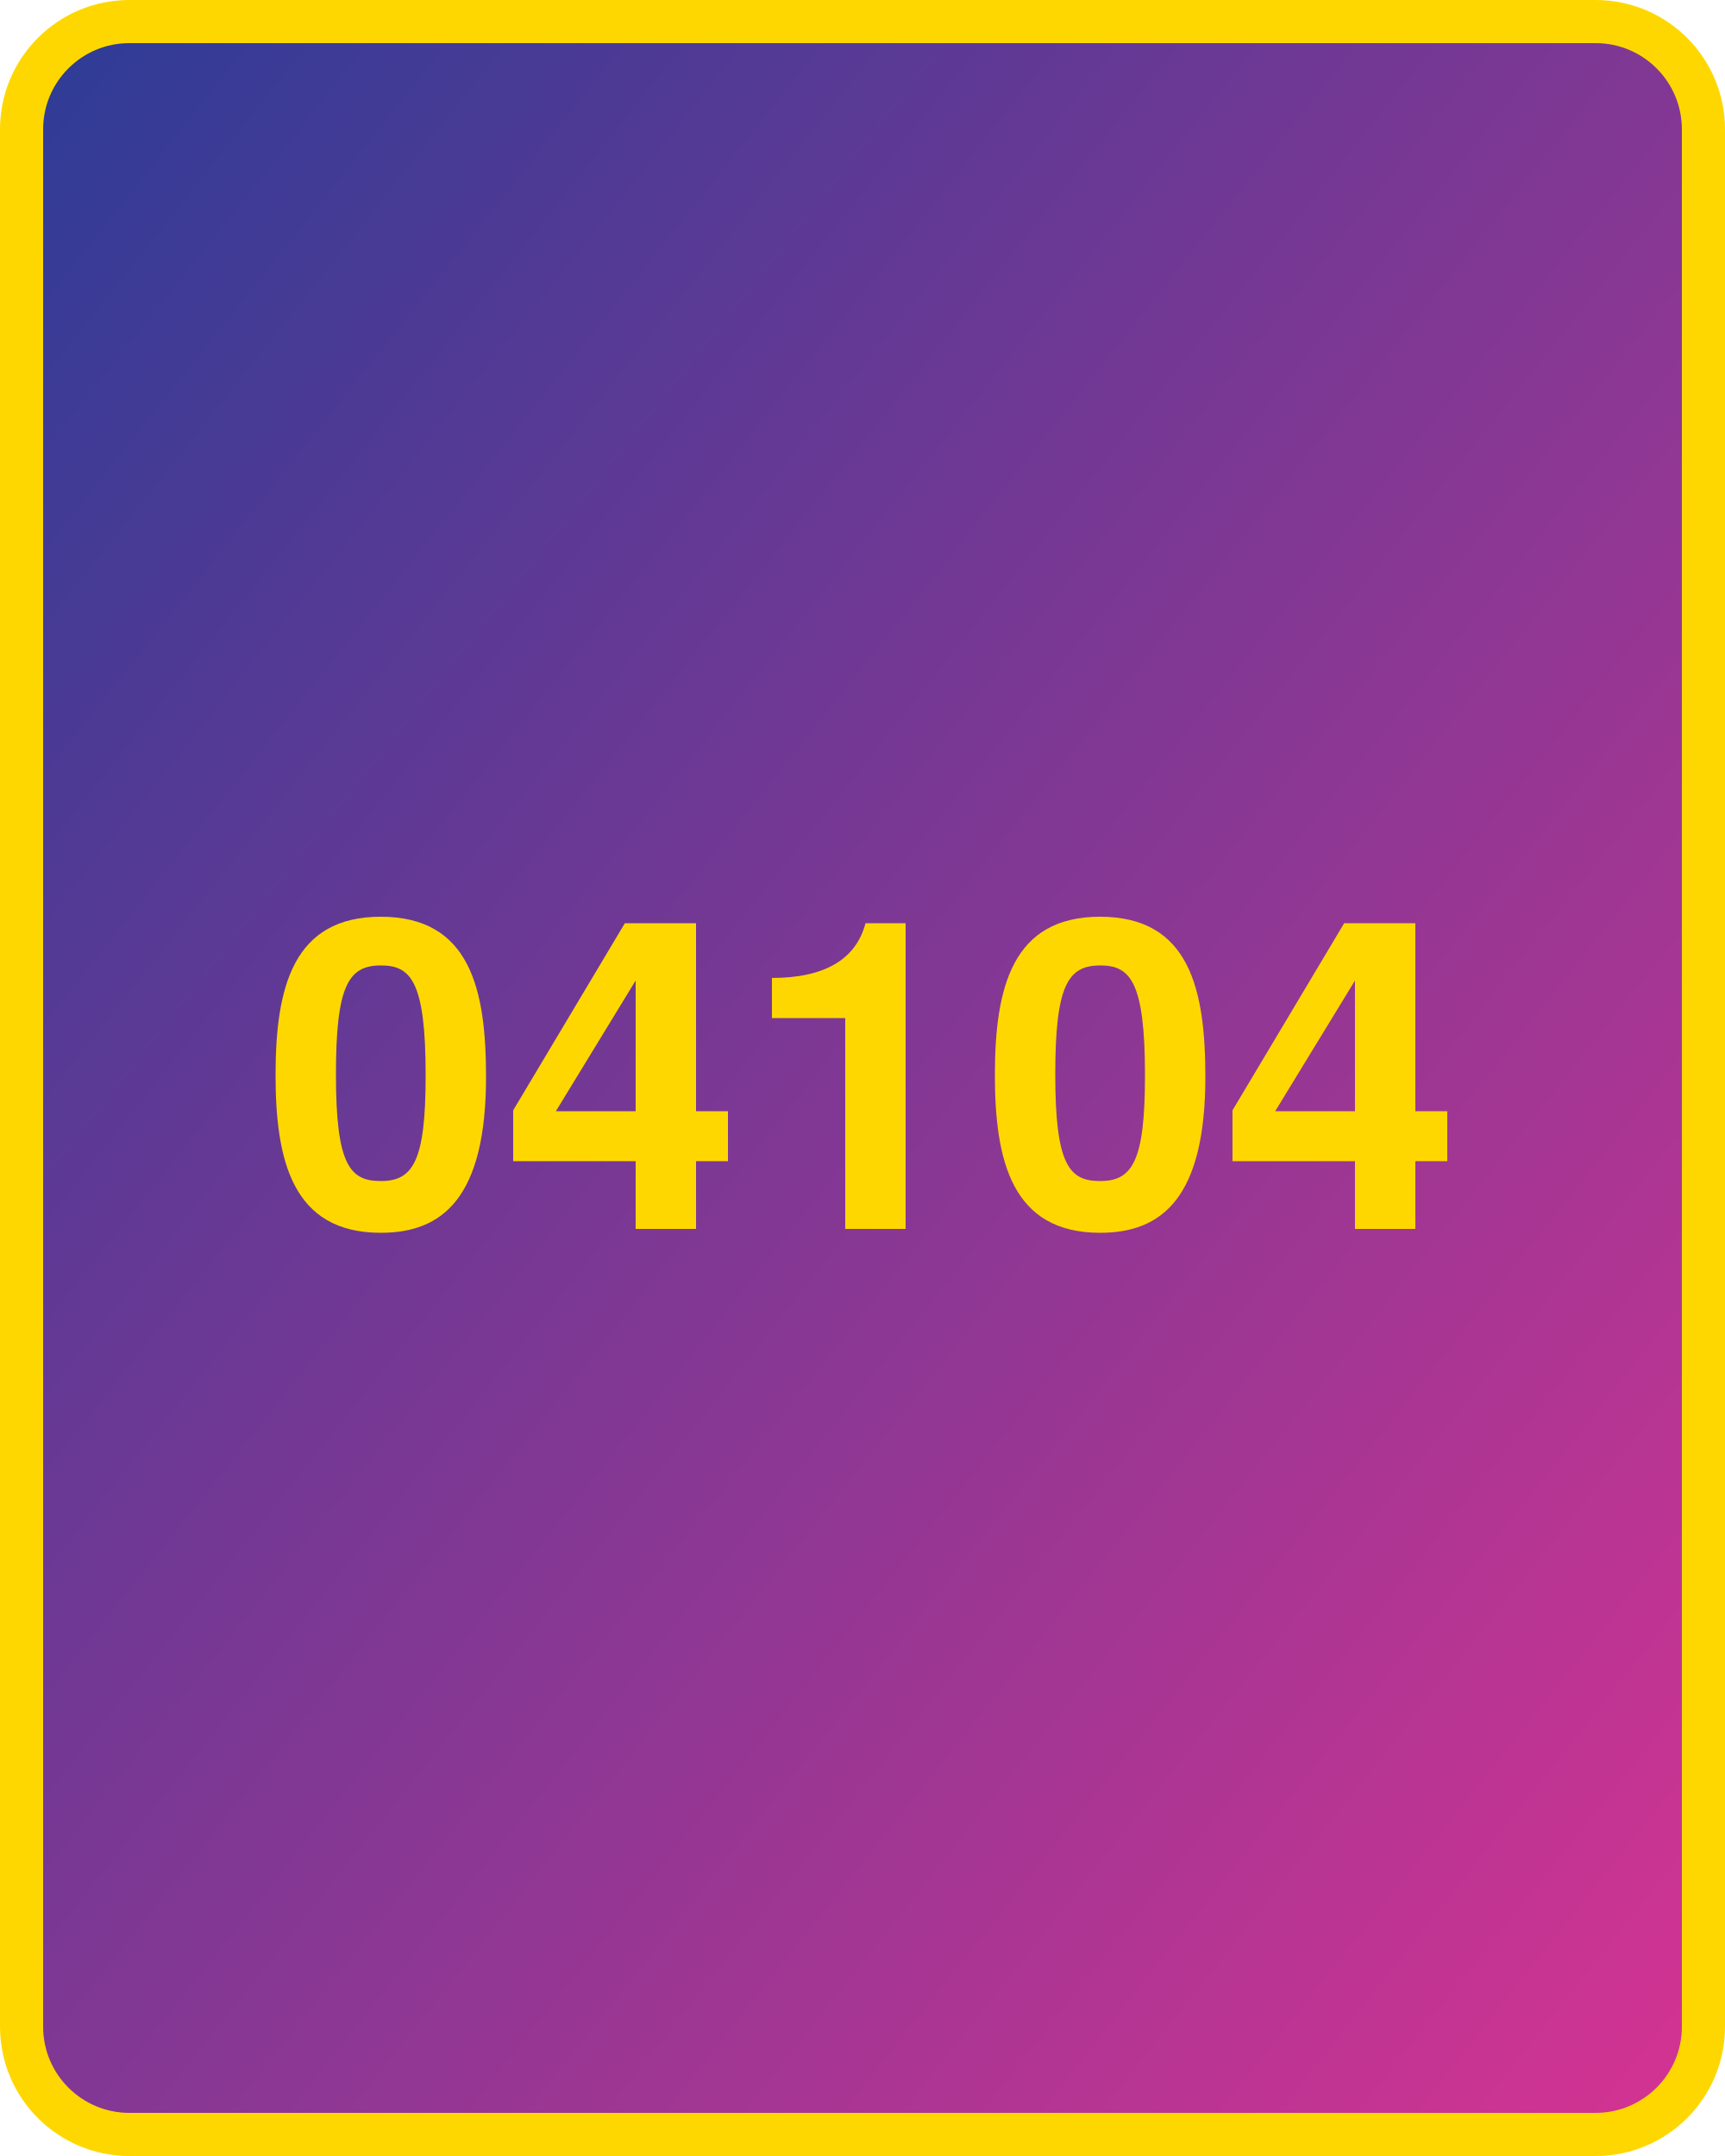
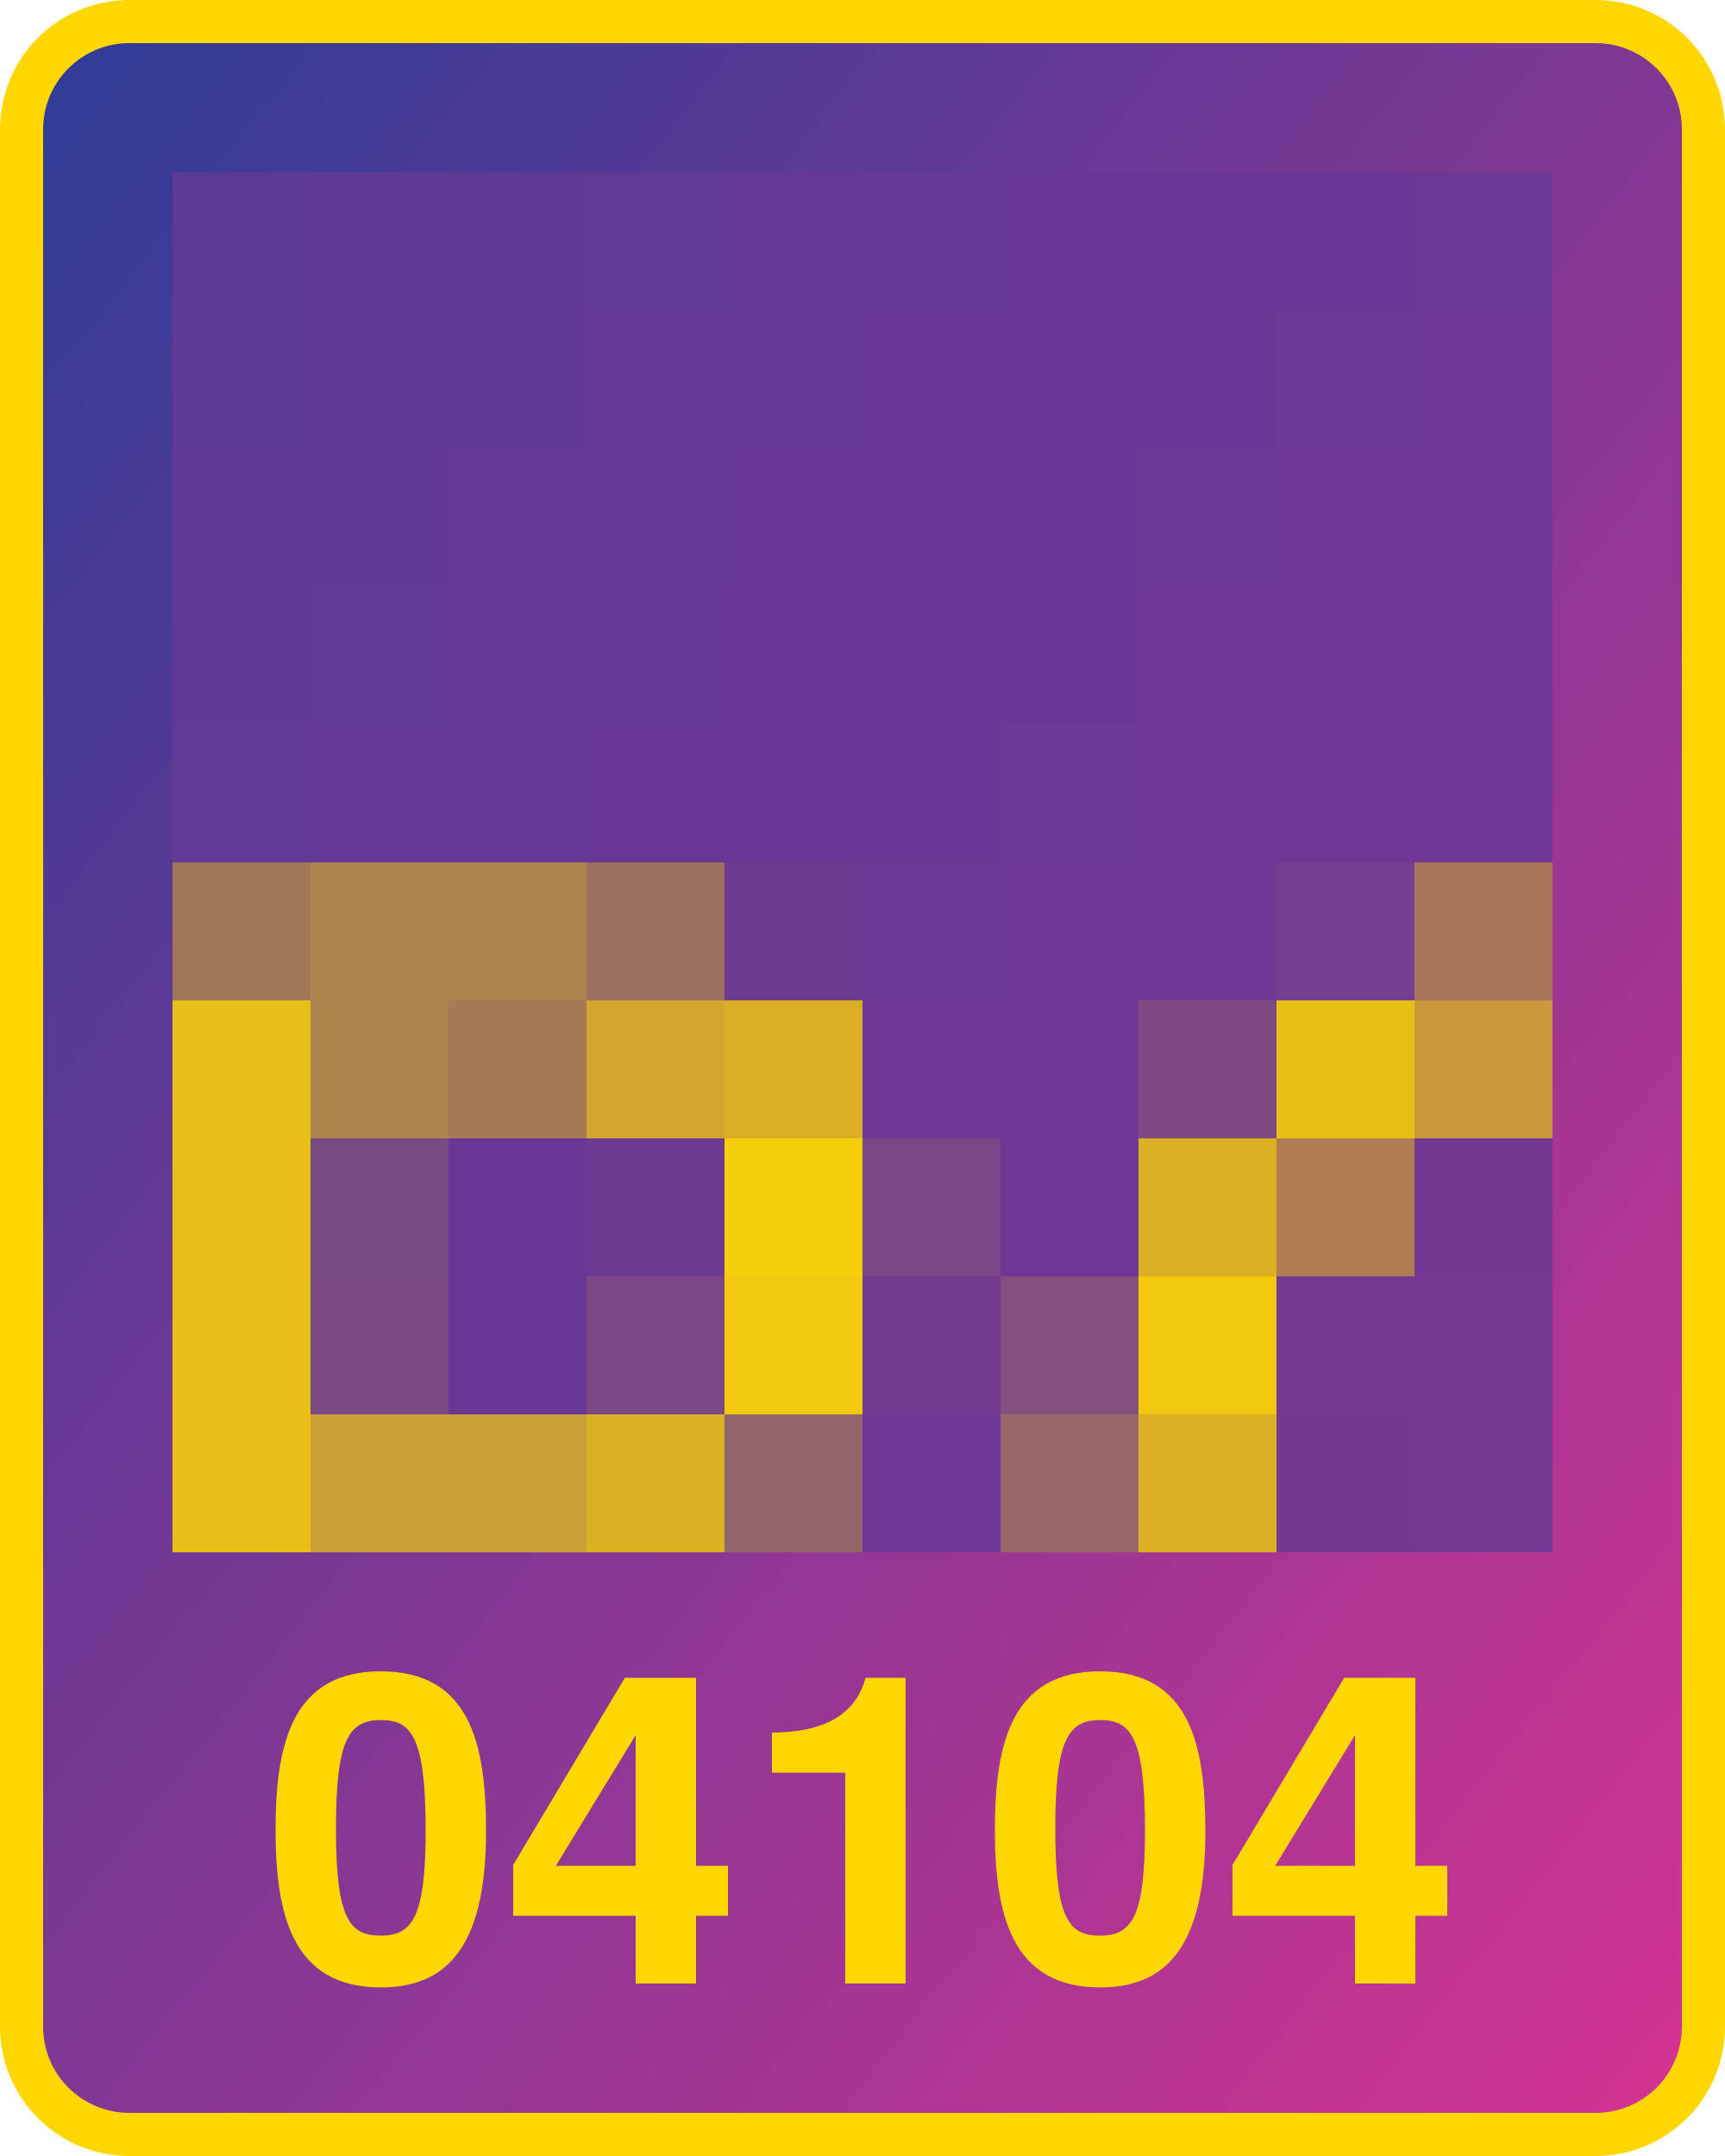
<svg xmlns="http://www.w3.org/2000/svg" width="800" height="1000">
  <defs>
    <linearGradient id="g" x1="0" x2="1" y1="0" y2="1">
      <stop offset="0%" stop-color="#2d3c96" />
      <stop offset="100%" stop-color="#d53392" />
    </linearGradient>
  </defs>
  <rect x="10" y="10" width="780" height="980" fill="url(#g)" rx="50" ry="50" stroke="gold" stroke-width="20" />
-   <text x="400" y="570" width="780" text-anchor="middle" style="font:bold 200px 'Helvetica Neue';fill:gold">04104</text>
+   <text x="400" y="920" width="780" text-anchor="middle" style="font:bold 200px 'Helvetica Neue';fill:gold">04104</text>
+   <g transform="translate(80 80) scale(64)">
+     <rect x="0" y="0" width="1" height="1" fill="#5d3995" />
+     <rect x="0" y="1" width="1" height="1" fill="#5e3995" />
+     <rect x="0" y="2" width="1" height="1" fill="#5f3995" />
+     <rect x="0" y="3" width="1" height="1" fill="#613994" />
+     <rect x="0" y="4" width="1" height="1" fill="#623994" />
+     <rect x="0" y="5" width="1" height="1" fill="#a17759" />
+     <rect x="0" y="6" width="1" height="1" fill="#e8bf16" />
+     <rect x="0" y="7" width="1" height="1" fill="#e8bf16" />
+     <rect x="0" y="8" width="1" height="1" fill="#e8bf16" />
+     <rect x="0" y="9" width="1" height="1" fill="#e8bf16" />
+     <rect x="1" y="0" width="1" height="1" fill="#5f3995" />
+     <rect x="1" y="1" width="1" height="1" fill="#603995" />
+     <rect x="1" y="2" width="1" height="1" fill="#613994" />
+     <rect x="1" y="3" width="1" height="1" fill="#623994" />
+     <rect x="1" y="4" width="1" height="1" fill="#633994" />
+     <rect x="1" y="5" width="1" height="1" fill="#ad834e" />
+     <rect x="1" y="6" width="1" height="1" fill="#ae844e" />
+     <rect x="1" y="7" width="1" height="1" fill="#794b83" />
+     <rect x="1" y="8" width="1" height="1" fill="#7a4b83" />
+     <rect x="1" y="9" width="1" height="1" fill="#cba034" />
+     <rect x="2" y="0" width="1" height="1" fill="#603994" />
+     <rect x="2" y="1" width="1" height="1" fill="#613994" />
+     <rect x="2" y="2" width="1" height="1" fill="#633994" />
+     <rect x="2" y="3" width="1" height="1" fill="#643994" />
+     <rect x="2" y="4" width="1" height="1" fill="#653994" />
+     <rect x="2" y="5" width="1" height="1" fill="#ae834e" />
+     <rect x="2" y="6" width="1" height="1" fill="#a67a56" />
+     <rect x="2" y="7" width="1" height="1" fill="#683894" />
+     <rect x="2" y="8" width="1" height="1" fill="#693894" />
+     <rect x="2" y="9" width="1" height="1" fill="#c99e36" />
+     <rect x="3" y="0" width="1" height="1" fill="#623994" />
+     <rect x="3" y="1" width="1" height="1" fill="#633994" />
+     <rect x="3" y="2" width="1" height="1" fill="#643994" />
+     <rect x="3" y="3" width="1" height="1" fill="#653994" />
+     <rect x="3" y="4" width="1" height="1" fill="#663894" />
+     <rect x="3" y="5" width="1" height="1" fill="#9e705f" />
+     <rect x="3" y="6" width="1" height="1" fill="#d1a62e" />
+     <rect x="3" y="7" width="1" height="1" fill="#6c3a92" />
+     <rect x="3" y="8" width="1" height="1" fill="#7a4985" />
+     <rect x="3" y="9" width="1" height="1" fill="#ddb222" />
+     <rect x="4" y="0" width="1" height="1" fill="#633994" />
+     <rect x="4" y="1" width="1" height="1" fill="#653994" />
+     <rect x="4" y="2" width="1" height="1" fill="#663894" />
+     <rect x="4" y="3" width="1" height="1" fill="#673894" />
+     <rect x="4" y="4" width="1" height="1" fill="#683894" />
+     <rect x="4" y="5" width="1" height="1" fill="#6d3c90" />
+     <rect x="4" y="6" width="1" height="1" fill="#daaf25" />
+     <rect x="4" y="7" width="1" height="1" fill="#f6ce09" />
+     <rect x="4" y="8" width="1" height="1" fill="#f2c90d" />
+     <rect x="4" y="9" width="1" height="1" fill="#96646b" />
+     <rect x="5" y="0" width="1" height="1" fill="#653994" />
+     <rect x="5" y="1" width="1" height="1" fill="#663894" />
+     <rect x="5" y="2" width="1" height="1" fill="#673894" />
+     <rect x="5" y="3" width="1" height="1" fill="#693894" />
+     <rect x="5" y="4" width="1" height="1" fill="#6a3894" />
+     <rect x="5" y="5" width="1" height="1" fill="#6b3894" />
+     <rect x="5" y="6" width="1" height="1" fill="#6c3894" />
+     <rect x="5" y="7" width="1" height="1" fill="#7a4787" />
+     <rect x="5" y="8" width="1" height="1" fill="#723c90" />
+     <rect x="5" y="9" width="1" height="1" fill="#6f3894" />
+     <rect x="6" y="0" width="1" height="1" fill="#673894" />
+     <rect x="6" y="1" width="1" height="1" fill="#683894" />
+     <rect x="6" y="2" width="1" height="1" fill="#693894" />
+     <rect x="6" y="3" width="1" height="1" fill="#6a3894" />
+     <rect x="6" y="4" width="1" height="1" fill="#6b3894" />
+     <rect x="6" y="5" width="1" height="1" fill="#6c3894" />
+     <rect x="6" y="6" width="1" height="1" fill="#6e3894" />
+     <rect x="6" y="7" width="1" height="1" fill="#6f3894" />
+     <rect x="6" y="8" width="1" height="1" fill="#85507f" />
+     <rect x="6" y="9" width="1" height="1" fill="#9a6669" />
+     <rect x="7" y="0" width="1" height="1" fill="#683894" />
+     <rect x="7" y="1" width="1" height="1" fill="#693894" />
+     <rect x="7" y="2" width="1" height="1" fill="#6b3894" />
+     <rect x="7" y="3" width="1" height="1" fill="#6c3894" />
+     <rect x="7" y="4" width="1" height="1" fill="#6d3894" />
+     <rect x="7" y="5" width="1" height="1" fill="#6e3894" />
+     <rect x="7" y="6" width="1" height="1" fill="#804b83" />
+     <rect x="7" y="7" width="1" height="1" fill="#dcb124" />
+     <rect x="7" y="8" width="1" height="1" fill="#f2c80e" />
+     <rect x="7" y="9" width="1" height="1" fill="#dcb024" />
+     <rect x="8" y="0" width="1" height="1" fill="#6a3894" />
+     <rect x="8" y="1" width="1" height="1" fill="#6b3894" />
+     <rect x="8" y="2" width="1" height="1" fill="#6c3894" />
+     <rect x="8" y="3" width="1" height="1" fill="#6d3894" />
+     <rect x="8" y="4" width="1" height="1" fill="#6e3894" />
+     <rect x="8" y="5" width="1" height="1" fill="#763e8e" />
+     <rect x="8" y="6" width="1" height="1" fill="#eabf16" />
+     <rect x="8" y="7" width="1" height="1" fill="#af7c54" />
+     <rect x="8" y="8" width="1" height="1" fill="#753a92" />
+     <rect x="8" y="9" width="1" height="1" fill="#743894" />
+     <rect x="9" y="0" width="1" height="1" fill="#6b3894" />
+     <rect x="9" y="1" width="1" height="1" fill="#6d3894" />
+     <rect x="9" y="2" width="1" height="1" fill="#6e3894" />
+     <rect x="9" y="3" width="1" height="1" fill="#6f3894" />
+     <rect x="9" y="4" width="1" height="1" fill="#703894" />
+     <rect x="9" y="5" width="1" height="1" fill="#aa7858" />
+     <rect x="9" y="6" width="1" height="1" fill="#c7983b" />
+     <rect x="9" y="7" width="1" height="1" fill="#743894" />
+     <rect x="9" y="8" width="1" height="1" fill="#753894" />
+     <rect x="9" y="9" width="1" height="1" fill="#763894" />
+   </g>
</svg>
